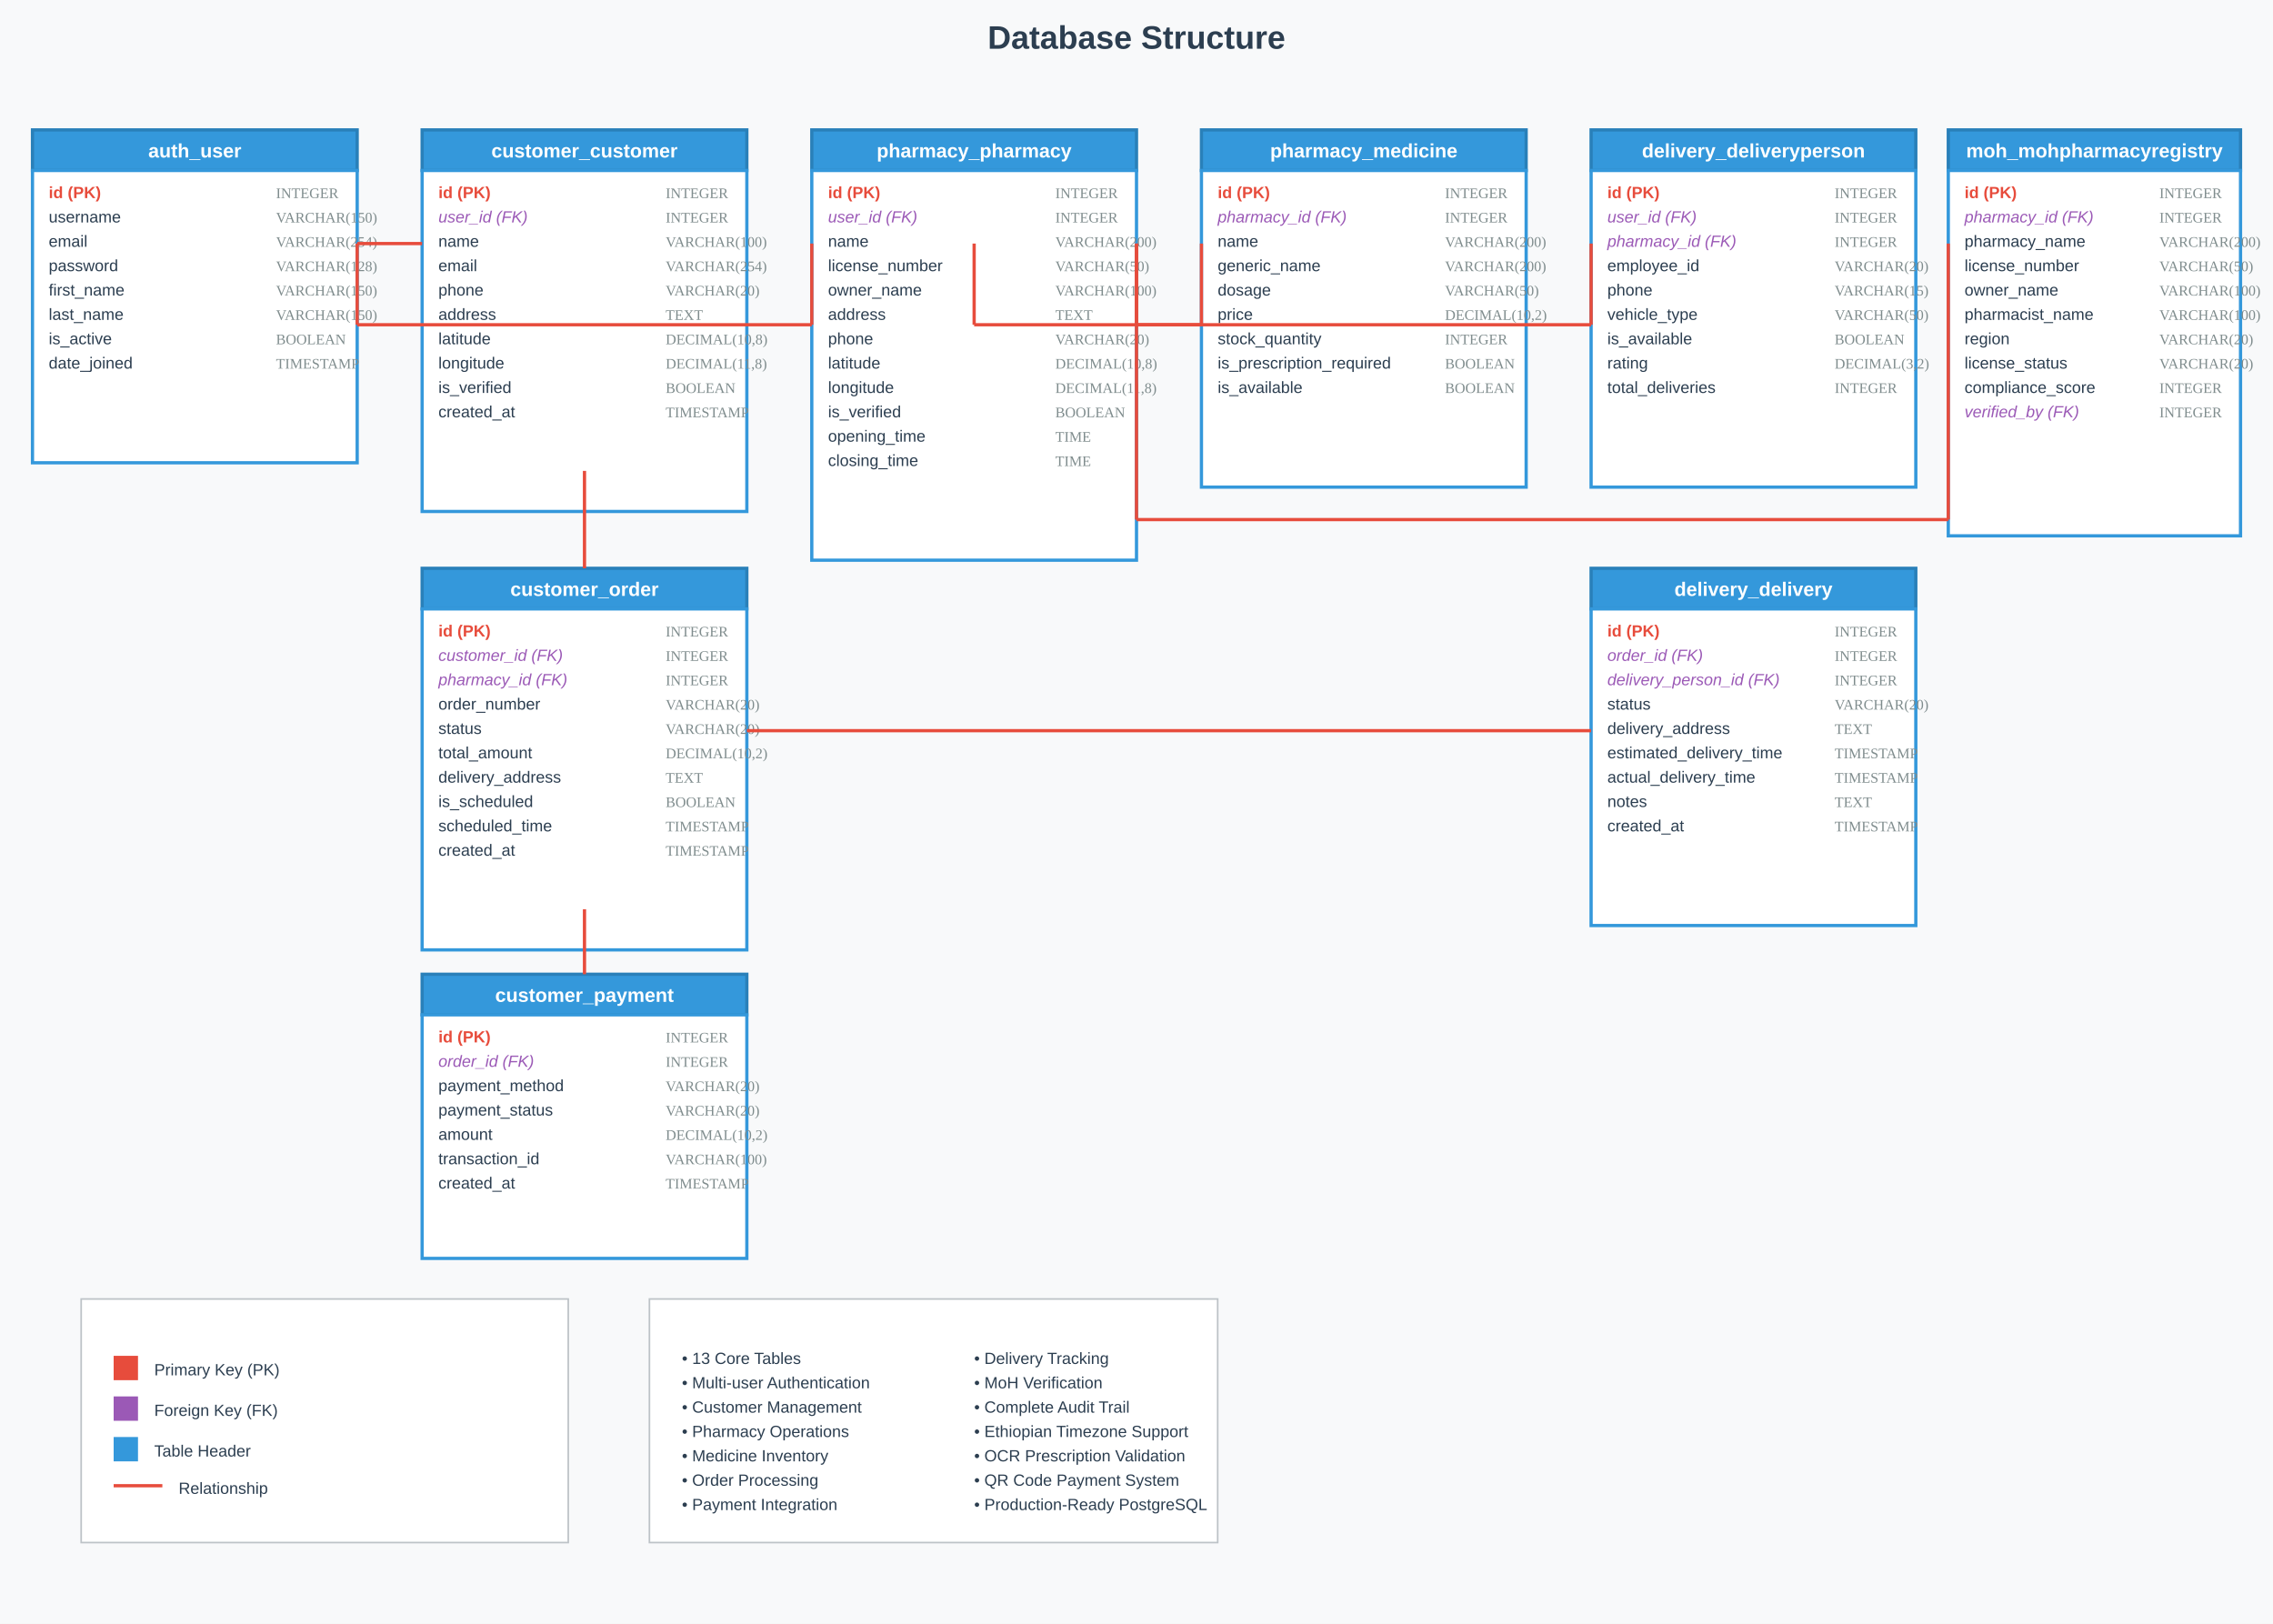
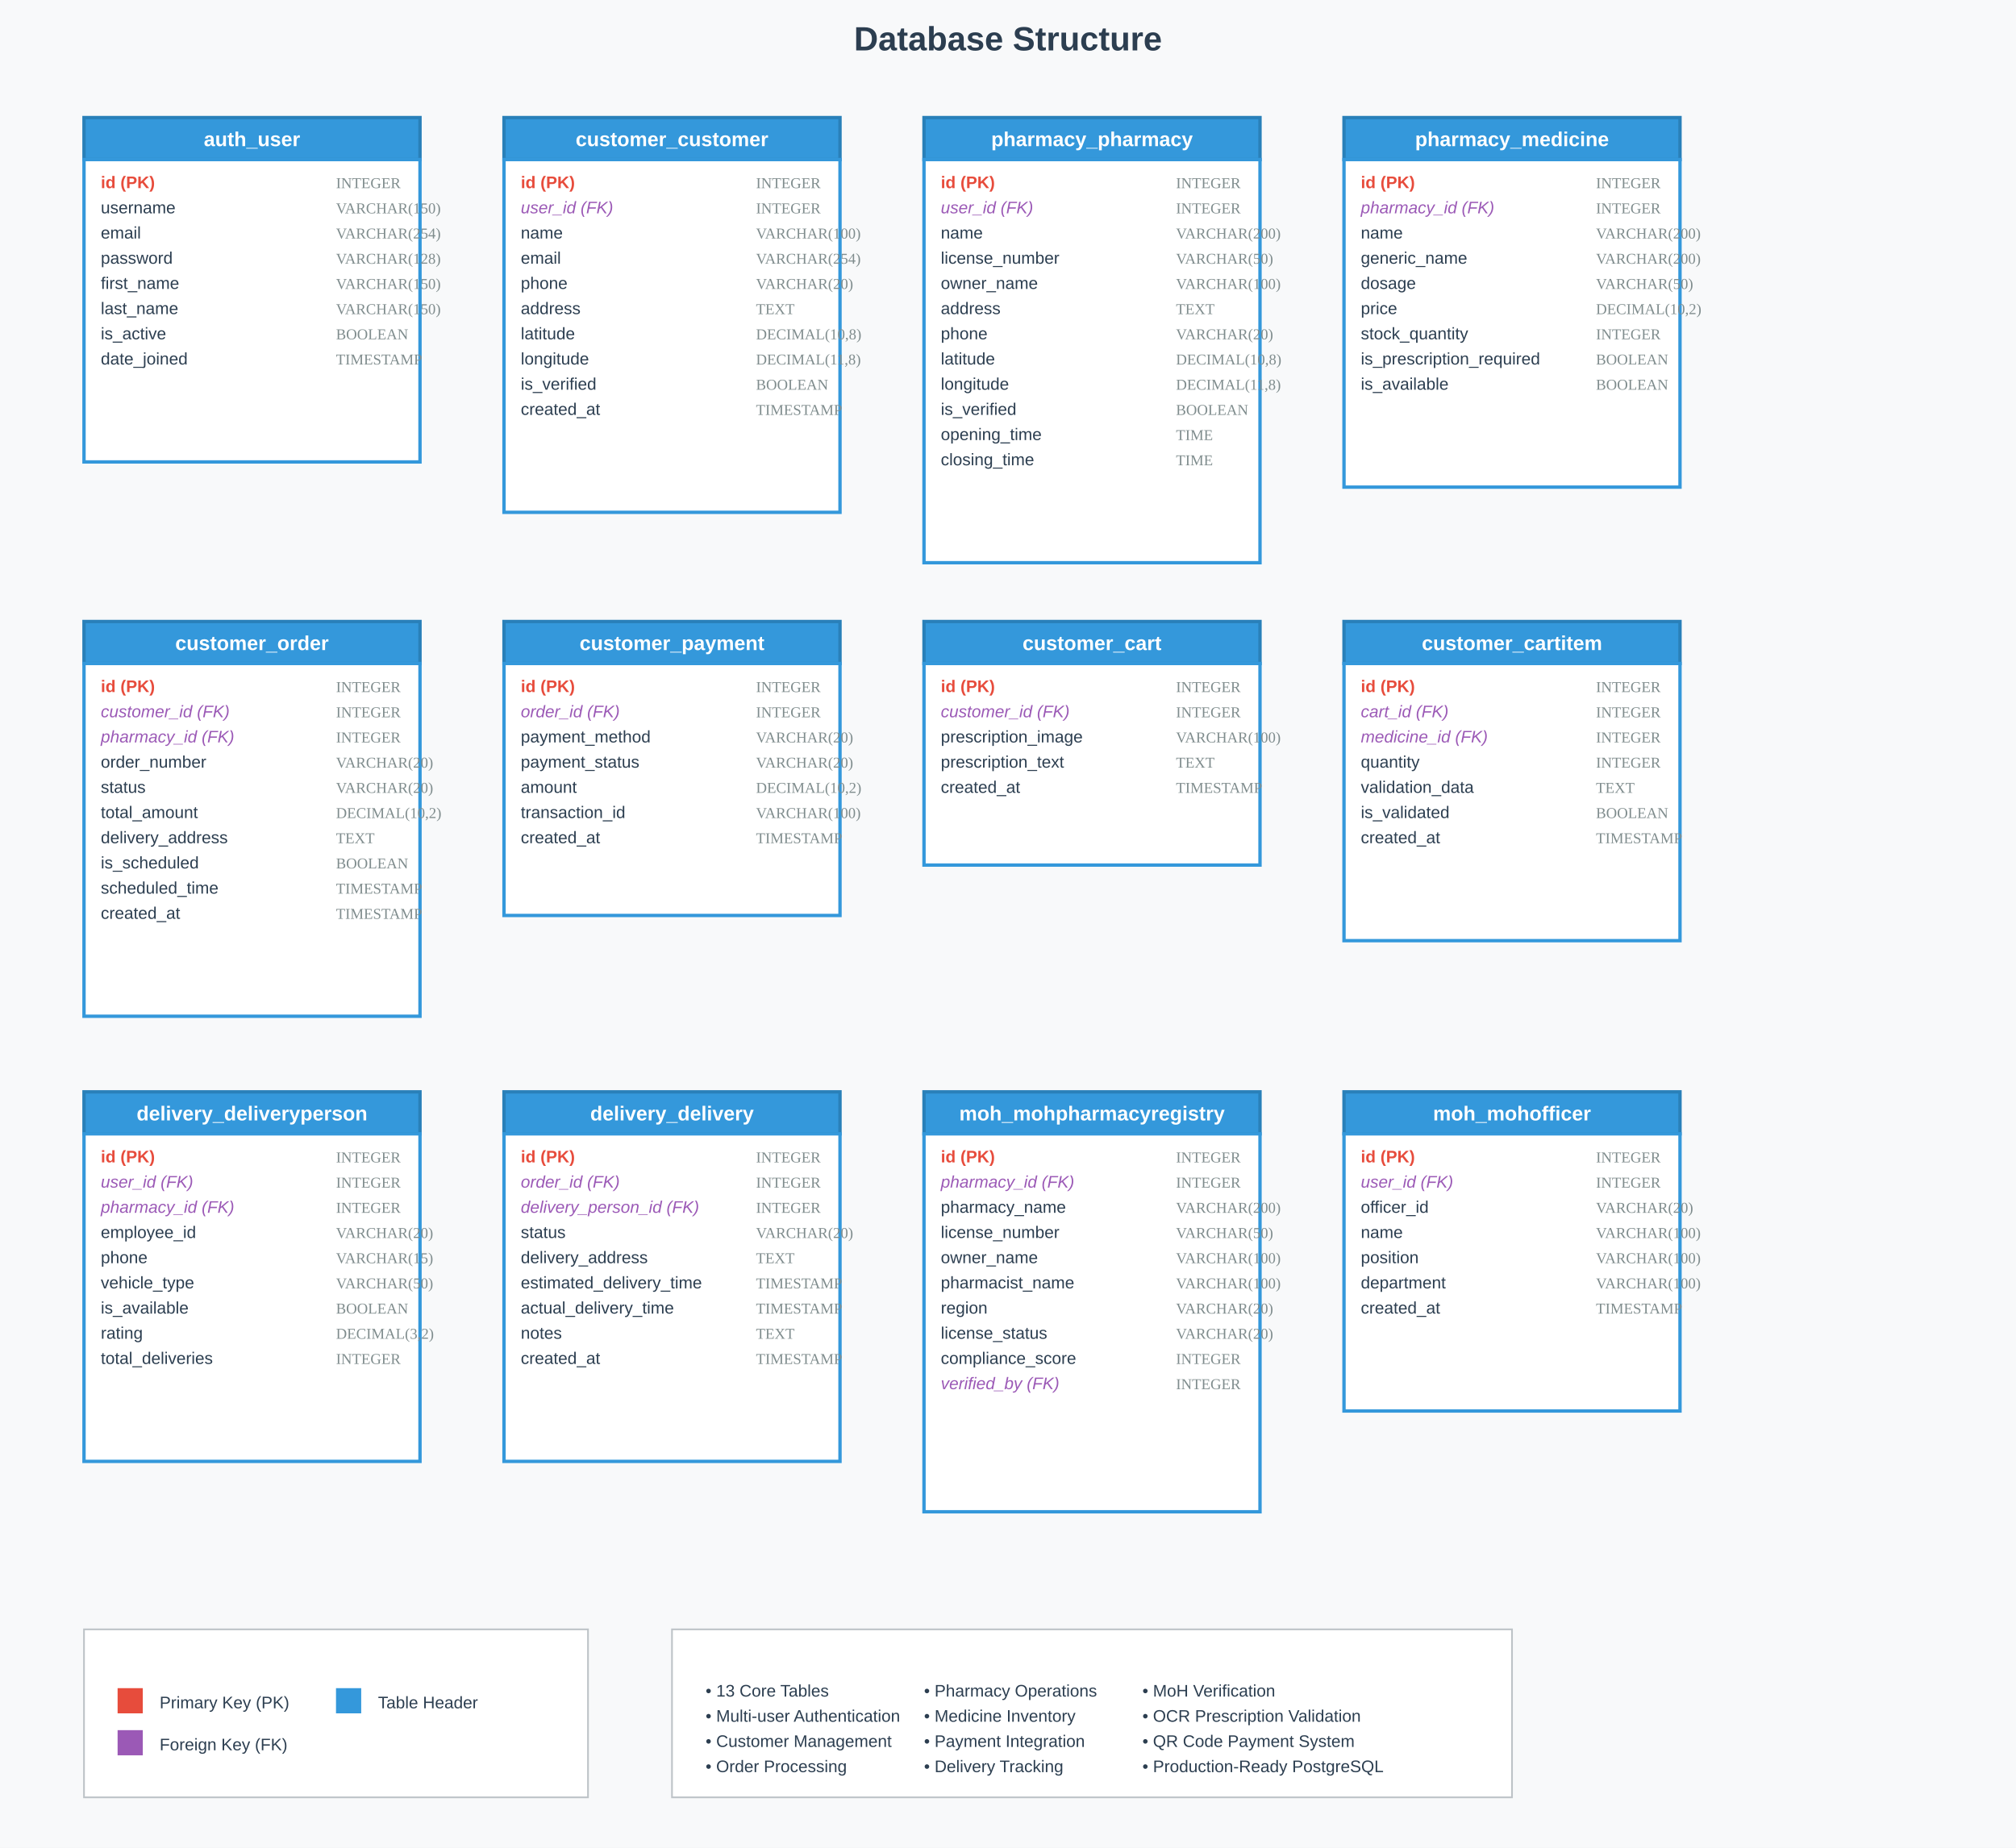
- <svg xmlns="http://www.w3.org/2000/svg" width="1400" height="1000">
+ <svg xmlns="http://www.w3.org/2000/svg" width="1200" height="1100">
  <defs>
    <style>
      .table-header { fill: #3498db; stroke: #2980b9; stroke-width: 2; }
      .table-body { fill: white; stroke: #3498db; stroke-width: 2; }
      .table-text { font-family: Arial, sans-serif; font-size: 12px; fill: white; font-weight: bold; }
      .field-text { font-family: Arial, sans-serif; font-size: 10px; fill: #2c3e50; }
      .primary-key { fill: #e74c3c; font-weight: bold; }
      .foreign-key { fill: #9b59b6; font-style: italic; }
      .field-type { fill: #7f8c8d; font-size: 9px; }
-       .connection-line { stroke: #e74c3c; stroke-width: 2; }
      .title { font-family: Arial, sans-serif; font-size: 20px; font-weight: bold; fill: #2c3e50; }
      .subtitle { font-family: Arial, sans-serif; font-size: 12px; fill: #7f8c8d; }
    </style>
  </defs>
-   <rect width="1400" height="1000" fill="#f8f9fa" />
-   <text x="700" y="30" text-anchor="middle" class="title">Database Structure</text>
-   <g transform="translate(20,80)">
+   <rect width="1200" height="1100" fill="#f8f9fa" />
+   <text x="600" y="30" text-anchor="middle" class="title">Database Structure</text>
+   <g transform="translate(50,70)">
    <rect width="200" height="25" class="table-header" />
    <text x="100" y="17" text-anchor="middle" class="table-text">auth_user</text>
    <rect y="25" width="200" height="180" class="table-body" />
    <text x="10" y="42" class="field-text primary-key">id (PK)</text>
    <text x="150" y="42" class="field-type">INTEGER</text>
    <text x="10" y="57" class="field-text">username</text>
    <text x="150" y="57" class="field-type">VARCHAR(150)</text>
    <text x="10" y="72" class="field-text">email</text>
    <text x="150" y="72" class="field-type">VARCHAR(254)</text>
    <text x="10" y="87" class="field-text">password</text>
    <text x="150" y="87" class="field-type">VARCHAR(128)</text>
    <text x="10" y="102" class="field-text">first_name</text>
    <text x="150" y="102" class="field-type">VARCHAR(150)</text>
    <text x="10" y="117" class="field-text">last_name</text>
    <text x="150" y="117" class="field-type">VARCHAR(150)</text>
    <text x="10" y="132" class="field-text">is_active</text>
    <text x="150" y="132" class="field-type">BOOLEAN</text>
    <text x="10" y="147" class="field-text">date_joined</text>
    <text x="150" y="147" class="field-type">TIMESTAMP</text>
  </g>
-   <g transform="translate(260,80)">
+   <g transform="translate(300,70)">
    <rect width="200" height="25" class="table-header" />
    <text x="100" y="17" text-anchor="middle" class="table-text">customer_customer</text>
    <rect y="25" width="200" height="210" class="table-body" />
    <text x="10" y="42" class="field-text primary-key">id (PK)</text>
    <text x="150" y="42" class="field-type">INTEGER</text>
    <text x="10" y="57" class="field-text foreign-key">user_id (FK)</text>
    <text x="150" y="57" class="field-type">INTEGER</text>
    <text x="10" y="72" class="field-text">name</text>
    <text x="150" y="72" class="field-type">VARCHAR(100)</text>
    <text x="10" y="87" class="field-text">email</text>
    <text x="150" y="87" class="field-type">VARCHAR(254)</text>
    <text x="10" y="102" class="field-text">phone</text>
    <text x="150" y="102" class="field-type">VARCHAR(20)</text>
    <text x="10" y="117" class="field-text">address</text>
    <text x="150" y="117" class="field-type">TEXT</text>
    <text x="10" y="132" class="field-text">latitude</text>
    <text x="150" y="132" class="field-type">DECIMAL(10,8)</text>
    <text x="10" y="147" class="field-text">longitude</text>
    <text x="150" y="147" class="field-type">DECIMAL(11,8)</text>
    <text x="10" y="162" class="field-text">is_verified</text>
    <text x="150" y="162" class="field-type">BOOLEAN</text>
    <text x="10" y="177" class="field-text">created_at</text>
    <text x="150" y="177" class="field-type">TIMESTAMP</text>
  </g>
-   <g transform="translate(500,80)">
+   <g transform="translate(550,70)">
    <rect width="200" height="25" class="table-header" />
    <text x="100" y="17" text-anchor="middle" class="table-text">pharmacy_pharmacy</text>
    <rect y="25" width="200" height="240" class="table-body" />
    <text x="10" y="42" class="field-text primary-key">id (PK)</text>
    <text x="150" y="42" class="field-type">INTEGER</text>
    <text x="10" y="57" class="field-text foreign-key">user_id (FK)</text>
    <text x="150" y="57" class="field-type">INTEGER</text>
    <text x="10" y="72" class="field-text">name</text>
    <text x="150" y="72" class="field-type">VARCHAR(200)</text>
    <text x="10" y="87" class="field-text">license_number</text>
    <text x="150" y="87" class="field-type">VARCHAR(50)</text>
    <text x="10" y="102" class="field-text">owner_name</text>
    <text x="150" y="102" class="field-type">VARCHAR(100)</text>
    <text x="10" y="117" class="field-text">address</text>
    <text x="150" y="117" class="field-type">TEXT</text>
    <text x="10" y="132" class="field-text">phone</text>
    <text x="150" y="132" class="field-type">VARCHAR(20)</text>
    <text x="10" y="147" class="field-text">latitude</text>
    <text x="150" y="147" class="field-type">DECIMAL(10,8)</text>
    <text x="10" y="162" class="field-text">longitude</text>
    <text x="150" y="162" class="field-type">DECIMAL(11,8)</text>
    <text x="10" y="177" class="field-text">is_verified</text>
    <text x="150" y="177" class="field-type">BOOLEAN</text>
    <text x="10" y="192" class="field-text">opening_time</text>
    <text x="150" y="192" class="field-type">TIME</text>
    <text x="10" y="207" class="field-text">closing_time</text>
    <text x="150" y="207" class="field-type">TIME</text>
  </g>
-   <g transform="translate(740,80)">
+   <g transform="translate(800,70)">
    <rect width="200" height="25" class="table-header" />
    <text x="100" y="17" text-anchor="middle" class="table-text">pharmacy_medicine</text>
    <rect y="25" width="200" height="195" class="table-body" />
    <text x="10" y="42" class="field-text primary-key">id (PK)</text>
    <text x="150" y="42" class="field-type">INTEGER</text>
    <text x="10" y="57" class="field-text foreign-key">pharmacy_id (FK)</text>
    <text x="150" y="57" class="field-type">INTEGER</text>
    <text x="10" y="72" class="field-text">name</text>
    <text x="150" y="72" class="field-type">VARCHAR(200)</text>
    <text x="10" y="87" class="field-text">generic_name</text>
    <text x="150" y="87" class="field-type">VARCHAR(200)</text>
    <text x="10" y="102" class="field-text">dosage</text>
    <text x="150" y="102" class="field-type">VARCHAR(50)</text>
    <text x="10" y="117" class="field-text">price</text>
    <text x="150" y="117" class="field-type">DECIMAL(10,2)</text>
    <text x="10" y="132" class="field-text">stock_quantity</text>
    <text x="150" y="132" class="field-type">INTEGER</text>
    <text x="10" y="147" class="field-text">is_prescription_required</text>
    <text x="150" y="147" class="field-type">BOOLEAN</text>
    <text x="10" y="162" class="field-text">is_available</text>
    <text x="150" y="162" class="field-type">BOOLEAN</text>
  </g>
-   <g transform="translate(260,350)">
+   <g transform="translate(50,370)">
    <rect width="200" height="25" class="table-header" />
    <text x="100" y="17" text-anchor="middle" class="table-text">customer_order</text>
    <rect y="25" width="200" height="210" class="table-body" />
    <text x="10" y="42" class="field-text primary-key">id (PK)</text>
    <text x="150" y="42" class="field-type">INTEGER</text>
    <text x="10" y="57" class="field-text foreign-key">customer_id (FK)</text>
    <text x="150" y="57" class="field-type">INTEGER</text>
    <text x="10" y="72" class="field-text foreign-key">pharmacy_id (FK)</text>
    <text x="150" y="72" class="field-type">INTEGER</text>
    <text x="10" y="87" class="field-text">order_number</text>
    <text x="150" y="87" class="field-type">VARCHAR(20)</text>
    <text x="10" y="102" class="field-text">status</text>
    <text x="150" y="102" class="field-type">VARCHAR(20)</text>
    <text x="10" y="117" class="field-text">total_amount</text>
    <text x="150" y="117" class="field-type">DECIMAL(10,2)</text>
    <text x="10" y="132" class="field-text">delivery_address</text>
    <text x="150" y="132" class="field-type">TEXT</text>
    <text x="10" y="147" class="field-text">is_scheduled</text>
    <text x="150" y="147" class="field-type">BOOLEAN</text>
    <text x="10" y="162" class="field-text">scheduled_time</text>
    <text x="150" y="162" class="field-type">TIMESTAMP</text>
    <text x="10" y="177" class="field-text">created_at</text>
    <text x="150" y="177" class="field-type">TIMESTAMP</text>
  </g>
-   <g transform="translate(260,600)">
+   <g transform="translate(300,370)">
    <rect width="200" height="25" class="table-header" />
    <text x="100" y="17" text-anchor="middle" class="table-text">customer_payment</text>
    <rect y="25" width="200" height="150" class="table-body" />
    <text x="10" y="42" class="field-text primary-key">id (PK)</text>
    <text x="150" y="42" class="field-type">INTEGER</text>
    <text x="10" y="57" class="field-text foreign-key">order_id (FK)</text>
    <text x="150" y="57" class="field-type">INTEGER</text>
    <text x="10" y="72" class="field-text">payment_method</text>
    <text x="150" y="72" class="field-type">VARCHAR(20)</text>
    <text x="10" y="87" class="field-text">payment_status</text>
    <text x="150" y="87" class="field-type">VARCHAR(20)</text>
    <text x="10" y="102" class="field-text">amount</text>
    <text x="150" y="102" class="field-type">DECIMAL(10,2)</text>
    <text x="10" y="117" class="field-text">transaction_id</text>
    <text x="150" y="117" class="field-type">VARCHAR(100)</text>
    <text x="10" y="132" class="field-text">created_at</text>
    <text x="150" y="132" class="field-type">TIMESTAMP</text>
  </g>
-   <g transform="translate(980,80)">
+   <g transform="translate(550,370)">
+     <rect width="200" height="25" class="table-header" />
+     <text x="100" y="17" text-anchor="middle" class="table-text">customer_cart</text>
+     <rect y="25" width="200" height="120" class="table-body" />
+     <text x="10" y="42" class="field-text primary-key">id (PK)</text>
+     <text x="150" y="42" class="field-type">INTEGER</text>
+     <text x="10" y="57" class="field-text foreign-key">customer_id (FK)</text>
+     <text x="150" y="57" class="field-type">INTEGER</text>
+     <text x="10" y="72" class="field-text">prescription_image</text>
+     <text x="150" y="72" class="field-type">VARCHAR(100)</text>
+     <text x="10" y="87" class="field-text">prescription_text</text>
+     <text x="150" y="87" class="field-type">TEXT</text>
+     <text x="10" y="102" class="field-text">created_at</text>
+     <text x="150" y="102" class="field-type">TIMESTAMP</text>
+   </g>
+   <g transform="translate(800,370)">
+     <rect width="200" height="25" class="table-header" />
+     <text x="100" y="17" text-anchor="middle" class="table-text">customer_cartitem</text>
+     <rect y="25" width="200" height="165" class="table-body" />
+     <text x="10" y="42" class="field-text primary-key">id (PK)</text>
+     <text x="150" y="42" class="field-type">INTEGER</text>
+     <text x="10" y="57" class="field-text foreign-key">cart_id (FK)</text>
+     <text x="150" y="57" class="field-type">INTEGER</text>
+     <text x="10" y="72" class="field-text foreign-key">medicine_id (FK)</text>
+     <text x="150" y="72" class="field-type">INTEGER</text>
+     <text x="10" y="87" class="field-text">quantity</text>
+     <text x="150" y="87" class="field-type">INTEGER</text>
+     <text x="10" y="102" class="field-text">validation_data</text>
+     <text x="150" y="102" class="field-type">TEXT</text>
+     <text x="10" y="117" class="field-text">is_validated</text>
+     <text x="150" y="117" class="field-type">BOOLEAN</text>
+     <text x="10" y="132" class="field-text">created_at</text>
+     <text x="150" y="132" class="field-type">TIMESTAMP</text>
+   </g>
+   <g transform="translate(50,650)">
    <rect width="200" height="25" class="table-header" />
    <text x="100" y="17" text-anchor="middle" class="table-text">delivery_deliveryperson</text>
    <rect y="25" width="200" height="195" class="table-body" />
    <text x="10" y="42" class="field-text primary-key">id (PK)</text>
    <text x="150" y="42" class="field-type">INTEGER</text>
    <text x="10" y="57" class="field-text foreign-key">user_id (FK)</text>
    <text x="150" y="57" class="field-type">INTEGER</text>
    <text x="10" y="72" class="field-text foreign-key">pharmacy_id (FK)</text>
    <text x="150" y="72" class="field-type">INTEGER</text>
    <text x="10" y="87" class="field-text">employee_id</text>
    <text x="150" y="87" class="field-type">VARCHAR(20)</text>
    <text x="10" y="102" class="field-text">phone</text>
    <text x="150" y="102" class="field-type">VARCHAR(15)</text>
    <text x="10" y="117" class="field-text">vehicle_type</text>
    <text x="150" y="117" class="field-type">VARCHAR(50)</text>
    <text x="10" y="132" class="field-text">is_available</text>
    <text x="150" y="132" class="field-type">BOOLEAN</text>
    <text x="10" y="147" class="field-text">rating</text>
    <text x="150" y="147" class="field-type">DECIMAL(3,2)</text>
    <text x="10" y="162" class="field-text">total_deliveries</text>
    <text x="150" y="162" class="field-type">INTEGER</text>
  </g>
-   <g transform="translate(980,350)">
+   <g transform="translate(300,650)">
    <rect width="200" height="25" class="table-header" />
    <text x="100" y="17" text-anchor="middle" class="table-text">delivery_delivery</text>
    <rect y="25" width="200" height="195" class="table-body" />
    <text x="10" y="42" class="field-text primary-key">id (PK)</text>
    <text x="150" y="42" class="field-type">INTEGER</text>
    <text x="10" y="57" class="field-text foreign-key">order_id (FK)</text>
    <text x="150" y="57" class="field-type">INTEGER</text>
    <text x="10" y="72" class="field-text foreign-key">delivery_person_id (FK)</text>
    <text x="150" y="72" class="field-type">INTEGER</text>
    <text x="10" y="87" class="field-text">status</text>
    <text x="150" y="87" class="field-type">VARCHAR(20)</text>
    <text x="10" y="102" class="field-text">delivery_address</text>
    <text x="150" y="102" class="field-type">TEXT</text>
    <text x="10" y="117" class="field-text">estimated_delivery_time</text>
    <text x="150" y="117" class="field-type">TIMESTAMP</text>
    <text x="10" y="132" class="field-text">actual_delivery_time</text>
    <text x="150" y="132" class="field-type">TIMESTAMP</text>
    <text x="10" y="147" class="field-text">notes</text>
    <text x="150" y="147" class="field-type">TEXT</text>
    <text x="10" y="162" class="field-text">created_at</text>
    <text x="150" y="162" class="field-type">TIMESTAMP</text>
  </g>
-   <g transform="translate(1200,80)">
-     <rect width="180" height="25" class="table-header" />
-     <text x="90" y="17" text-anchor="middle" class="table-text">moh_mohpharmacyregistry</text>
-     <rect y="25" width="180" height="225" class="table-body" />
-     <text x="10" y="42" class="field-text primary-key">id (PK)</text>
-     <text x="130" y="42" class="field-type">INTEGER</text>
+   <g transform="translate(550,650)">
+     <rect width="200" height="25" class="table-header" />
+     <text x="100" y="17" text-anchor="middle" class="table-text">moh_mohpharmacyregistry</text>
+     <rect y="25" width="200" height="225" class="table-body" />
+     <text x="10" y="42" class="field-text primary-key">id (PK)</text>
+     <text x="150" y="42" class="field-type">INTEGER</text>
    <text x="10" y="57" class="field-text foreign-key">pharmacy_id (FK)</text>
-     <text x="130" y="57" class="field-type">INTEGER</text>
+     <text x="150" y="57" class="field-type">INTEGER</text>
    <text x="10" y="72" class="field-text">pharmacy_name</text>
-     <text x="130" y="72" class="field-type">VARCHAR(200)</text>
+     <text x="150" y="72" class="field-type">VARCHAR(200)</text>
    <text x="10" y="87" class="field-text">license_number</text>
-     <text x="130" y="87" class="field-type">VARCHAR(50)</text>
+     <text x="150" y="87" class="field-type">VARCHAR(50)</text>
    <text x="10" y="102" class="field-text">owner_name</text>
-     <text x="130" y="102" class="field-type">VARCHAR(100)</text>
+     <text x="150" y="102" class="field-type">VARCHAR(100)</text>
    <text x="10" y="117" class="field-text">pharmacist_name</text>
-     <text x="130" y="117" class="field-type">VARCHAR(100)</text>
+     <text x="150" y="117" class="field-type">VARCHAR(100)</text>
    <text x="10" y="132" class="field-text">region</text>
-     <text x="130" y="132" class="field-type">VARCHAR(20)</text>
+     <text x="150" y="132" class="field-type">VARCHAR(20)</text>
    <text x="10" y="147" class="field-text">license_status</text>
-     <text x="130" y="147" class="field-type">VARCHAR(20)</text>
+     <text x="150" y="147" class="field-type">VARCHAR(20)</text>
    <text x="10" y="162" class="field-text">compliance_score</text>
-     <text x="130" y="162" class="field-type">INTEGER</text>
+     <text x="150" y="162" class="field-type">INTEGER</text>
    <text x="10" y="177" class="field-text foreign-key">verified_by (FK)</text>
-     <text x="130" y="177" class="field-type">INTEGER</text>
-   </g>
-   <line x1="220" y1="150" x2="260" y2="150" class="connection-line" />
-   <line x1="220" y1="150" x2="220" y2="200" class="connection-line" />
-   <line x1="220" y1="200" x2="500" y2="200" class="connection-line" />
-   <line x1="500" y1="200" x2="500" y2="150" class="connection-line" />
-   <line x1="600" y1="150" x2="600" y2="200" class="connection-line" />
-   <line x1="600" y1="200" x2="740" y2="200" class="connection-line" />
-   <line x1="740" y1="200" x2="740" y2="150" class="connection-line" />
-   <line x1="360" y1="290" x2="360" y2="350" class="connection-line" />
-   <line x1="360" y1="560" x2="360" y2="600" class="connection-line" />
-   <line x1="700" y1="150" x2="700" y2="200" class="connection-line" />
-   <line x1="700" y1="200" x2="980" y2="200" class="connection-line" />
-   <line x1="980" y1="200" x2="980" y2="150" class="connection-line" />
-   <line x1="460" y1="450" x2="980" y2="450" class="connection-line" />
-   <line x1="700" y1="150" x2="700" y2="320" class="connection-line" />
-   <line x1="700" y1="320" x2="1200" y2="320" class="connection-line" />
-   <line x1="1200" y1="320" x2="1200" y2="150" class="connection-line" />
-   <g transform="translate(50,800)">
-     <rect width="300" height="150" fill="white" stroke="#bdc3c7" stroke-width="1" />
+     <text x="150" y="177" class="field-type">INTEGER</text>
+   </g>
+   <g transform="translate(800,650)">
+     <rect width="200" height="25" class="table-header" />
+     <text x="100" y="17" text-anchor="middle" class="table-text">moh_mohofficer</text>
+     <rect y="25" width="200" height="165" class="table-body" />
+     <text x="10" y="42" class="field-text primary-key">id (PK)</text>
+     <text x="150" y="42" class="field-type">INTEGER</text>
+     <text x="10" y="57" class="field-text foreign-key">user_id (FK)</text>
+     <text x="150" y="57" class="field-type">INTEGER</text>
+     <text x="10" y="72" class="field-text">officer_id</text>
+     <text x="150" y="72" class="field-type">VARCHAR(20)</text>
+     <text x="10" y="87" class="field-text">name</text>
+     <text x="150" y="87" class="field-type">VARCHAR(100)</text>
+     <text x="10" y="102" class="field-text">position</text>
+     <text x="150" y="102" class="field-type">VARCHAR(100)</text>
+     <text x="10" y="117" class="field-text">department</text>
+     <text x="150" y="117" class="field-type">VARCHAR(100)</text>
+     <text x="10" y="132" class="field-text">created_at</text>
+     <text x="150" y="132" class="field-type">TIMESTAMP</text>
+   </g>
+   <g transform="translate(50,970)">
+     <rect width="300" height="100" fill="white" stroke="#bdc3c7" stroke-width="1" />
    <text x="150" y="20" text-anchor="middle" class="table-text" fill="#2c3e50">Legend</text>
    <rect x="20" y="35" width="15" height="15" fill="#e74c3c" />
    <text x="45" y="47" class="field-text">Primary Key (PK)</text>
    <rect x="20" y="60" width="15" height="15" fill="#9b59b6" />
    <text x="45" y="72" class="field-text">Foreign Key (FK)</text>
-     <rect x="20" y="85" width="15" height="15" fill="#3498db" />
-     <text x="45" y="97" class="field-text">Table Header</text>
-     <line x1="20" y1="115" x2="50" y2="115" stroke="#e74c3c" stroke-width="2" />
-     <text x="60" y="120" class="field-text">Relationship</text>
-   </g>
-   <g transform="translate(400,800)">
-     <rect width="350" height="150" fill="white" stroke="#bdc3c7" stroke-width="1" />
-     <text x="175" y="20" text-anchor="middle" class="table-text" fill="#2c3e50">Database Summary</text>
+     <rect x="150" y="35" width="15" height="15" fill="#3498db" />
+     <text x="175" y="47" class="field-text">Table Header</text>
+   </g>
+   <g transform="translate(400,970)">
+     <rect width="500" height="100" fill="white" stroke="#bdc3c7" stroke-width="1" />
+     <text x="250" y="20" text-anchor="middle" class="table-text" fill="#2c3e50">Database Summary</text>
    <text x="20" y="40" class="field-text">• 13 Core Tables</text>
    <text x="20" y="55" class="field-text">• Multi-user Authentication</text>
    <text x="20" y="70" class="field-text">• Customer Management</text>
-     <text x="20" y="85" class="field-text">• Pharmacy Operations</text>
-     <text x="20" y="100" class="field-text">• Medicine Inventory</text>
-     <text x="20" y="115" class="field-text">• Order Processing</text>
-     <text x="20" y="130" class="field-text">• Payment Integration</text>
-     <text x="200" y="40" class="field-text">• Delivery Tracking</text>
-     <text x="200" y="55" class="field-text">• MoH Verification</text>
-     <text x="200" y="70" class="field-text">• Complete Audit Trail</text>
-     <text x="200" y="85" class="field-text">• Ethiopian Timezone Support</text>
-     <text x="200" y="100" class="field-text">• OCR Prescription Validation</text>
-     <text x="200" y="115" class="field-text">• QR Code Payment System</text>
-     <text x="200" y="130" class="field-text">• Production-Ready PostgreSQL</text>
+     <text x="20" y="85" class="field-text">• Order Processing</text>
+     <text x="150" y="40" class="field-text">• Pharmacy Operations</text>
+     <text x="150" y="55" class="field-text">• Medicine Inventory</text>
+     <text x="150" y="70" class="field-text">• Payment Integration</text>
+     <text x="150" y="85" class="field-text">• Delivery Tracking</text>
+     <text x="280" y="40" class="field-text">• MoH Verification</text>
+     <text x="280" y="55" class="field-text">• OCR Prescription Validation</text>
+     <text x="280" y="70" class="field-text">• QR Code Payment System</text>
+     <text x="280" y="85" class="field-text">• Production-Ready PostgreSQL</text>
  </g>
</svg>
